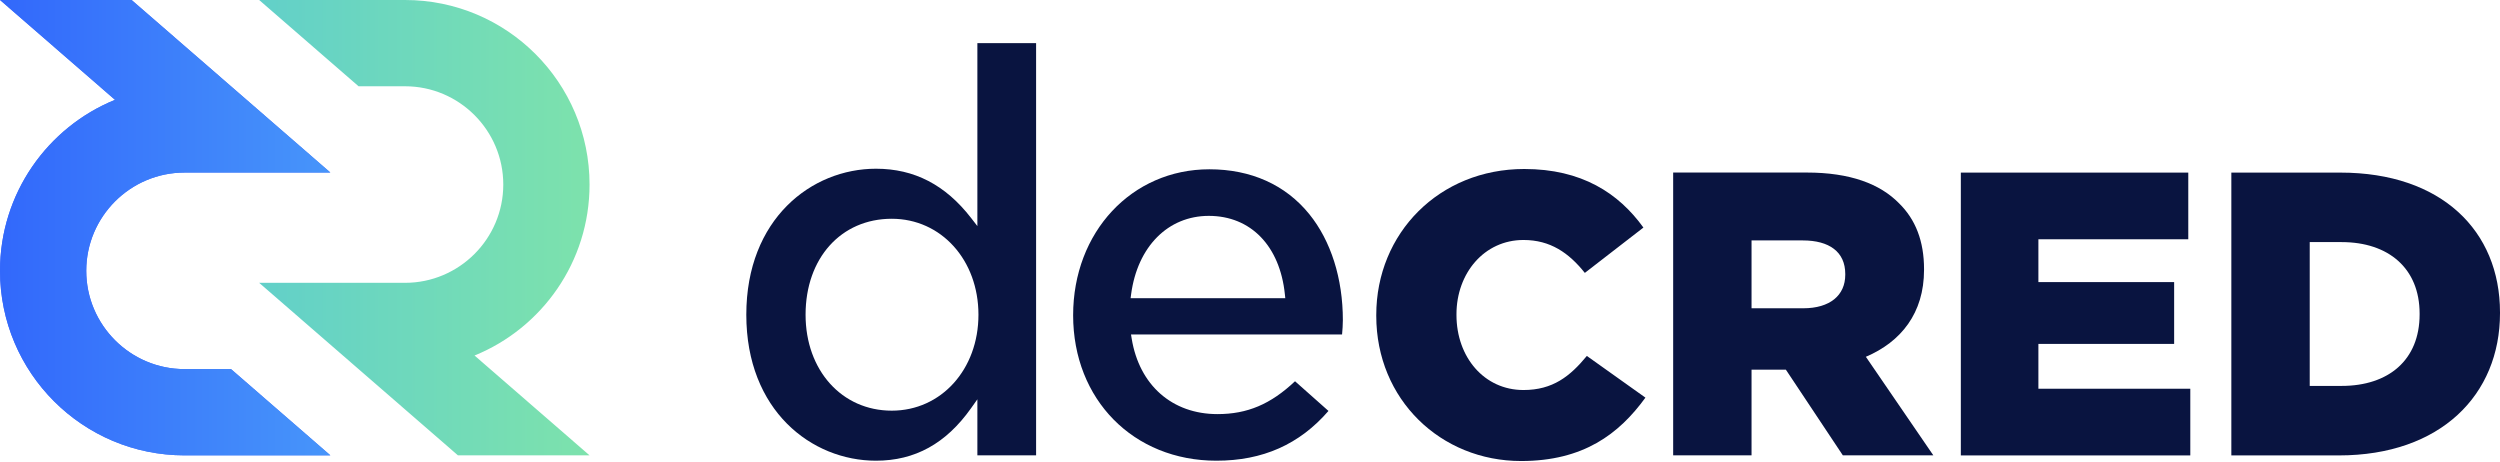
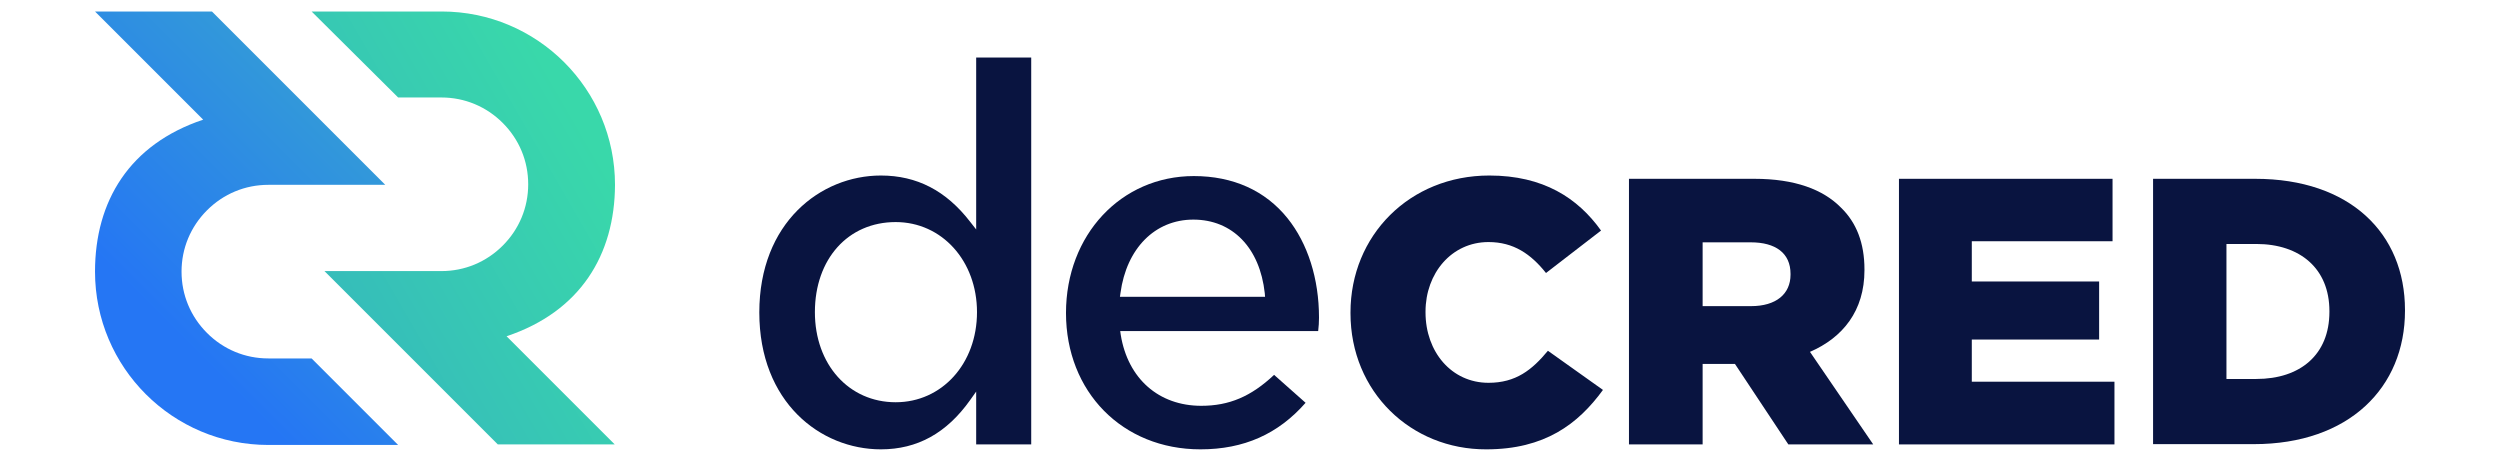
- <svg xmlns="http://www.w3.org/2000/svg" version="1.1" id="Layer_1" x="0px" y="0px" width="912.994px" height="168.363px" viewBox="0 0 912.994 168.363" enable-background="new 0 0 912.994 168.363" xml:space="preserve">
-   <path id="XMLID_420_" fill="#091440" d="M502.607,115.332v-0.289c0-29.887,22.996-53.326,54.051-53.326  c20.953,0,34.43,8.791,43.512,21.389L578.779,99.66c-5.859-7.328-12.594-12.018-22.41-12.018c-14.359,0-24.469,12.162-24.469,27.104  v0.297c0,15.375,10.109,27.391,24.469,27.391c10.691,0,16.992-4.984,23.145-12.449l21.391,15.23  c-9.672,13.328-22.711,23.148-45.414,23.148C526.189,168.363,502.607,145.949,502.607,115.332z" />
-   <path id="XMLID_417_" fill="#091440" d="M611.033,63.014h48.84c15.785,0,26.699,4.133,33.637,11.213  c6.051,5.902,9.145,13.867,9.145,24.051v0.297c0,15.785-8.406,26.258-21.246,31.723l24.645,36h-33.047l-20.805-31.285h-12.543  v31.285h-28.625V63.014z M658.545,112.582c9.738,0,15.34-4.719,15.34-12.242v-0.289c0-8.115-5.898-12.248-15.488-12.248h-18.738  v24.779H658.545z" />
-   <path id="XMLID_415_" fill="#091440" d="M716.092,63.033h83.063v24.346h-54.738v15.641h49.574v22.574h-49.574v16.371h55.477v24.352  h-83.801V63.033z" />
-   <path id="XMLID_412_" fill="#091440" d="M814.881,63.033h39.836c36.887,0,58.277,21.246,58.277,51.049v0.297  c0,29.805-21.688,51.938-58.871,51.938h-39.242V63.033z M855.162,140.934c17.113,0,28.473-9.441,28.473-26.109v-0.297  c0-16.527-11.359-26.115-28.473-26.115h-11.656v52.521H855.162z" />
-   <path id="XMLID_409_" fill="#091440" d="M444.224,168.246c-30.316,0-52.318-22.336-52.318-53.109  c0-30.393,21.385-53.313,49.746-53.313c15.193,0,27.809,5.658,36.486,16.367c7.914,9.76,12.271,23.516,12.271,38.719  c0,1.758-0.133,3.387-0.289,5.246h-77.075l0.242,1.492c2.77,17.012,14.775,27.582,31.332,27.582c10.895,0,19.426-3.602,28.32-12  l12.215,10.844C474.556,162.297,461.153,168.246,444.224,168.246z M441.454,78.836c-14.904,0-26.039,11.23-28.371,28.613  l-0.195,1.453h56.496l-0.148-1.414C467.423,89.818,456.778,78.836,441.454,78.836z" />
-   <path id="XMLID_406_" fill="#091440" d="M319.903,168.246c-23.531,0-47.355-18.313-47.355-53.313s23.824-53.316,47.355-53.316  c13.988,0,25.344,5.877,34.723,17.967l2.309,2.979V15.752h21.445v150.545h-21.445v-20.469l-2.342,3.301  C345.47,161.988,334.126,168.246,319.903,168.246z M325.663,79.891c-18.529,0-31.469,14.406-31.469,35.043  c0,20.305,13.234,35.039,31.469,35.039c18.053,0,31.666-15.063,31.666-35.039C357.329,94.953,343.716,79.891,325.663,79.891z" />
-   <linearGradient id="XMLID_2_" gradientUnits="userSpaceOnUse" x1="-99.355" y1="34.675" x2="21.3" y2="34.675" gradientTransform="matrix(1 0 0 -1 194 117.8223)">
-     <stop offset="0" style="stop-color:#62D0C9" />
-     <stop offset="1" style="stop-color:#7DE2AC" />
-   </linearGradient>
-   <path id="XMLID_152_" fill="url(#XMLID_2_)" d="M94.646,103.287h53.265c19.787,0,35.886-16.104,35.886-35.893  c0-19.787-16.099-35.889-35.886-35.889h-16.969L94.646,0h53.265c37.217,0,67.39,30.176,67.39,67.395  c0,28.234-17.368,52.416-42.002,62.441l41.998,36.459h-48.06L94.646,103.287z" />
-   <path id="XMLID_146_" fill="#4971FA" d="M120.653,63.018H67.392c-19.783,0-35.888,16.096-35.888,35.885  c0,19.787,16.103,35.889,35.888,35.889H84.36l36.295,31.504H67.392C30.173,166.295,0,136.125,0,98.902  c0-28.234,17.368-52.418,42.002-62.443L0.004,0h48.06L120.653,63.018z" />
-   <linearGradient id="XMLID_3_" gradientUnits="userSpaceOnUse" x1="-194" y1="34.675" x2="-73.345" y2="34.675" gradientTransform="matrix(1 0 0 -1 194 117.8223)">
-     <stop offset="0" style="stop-color:#3268FB" />
-     <stop offset="1" style="stop-color:#4795FA" />
-   </linearGradient>
-   <path id="XMLID_139_" fill="url(#XMLID_3_)" d="M120.653,63.018H67.392c-19.783,0-35.888,16.096-35.888,35.885  c0,19.787,16.103,35.889,35.888,35.889H84.36l36.295,31.504H67.392C30.173,166.295,0,136.125,0,98.902  c0-28.234,17.368-52.418,42.002-62.443L0.004,0h48.06L120.653,63.018z" />
+ <svg xmlns="http://www.w3.org/2000/svg" version="1.1" id="Layer_1" x="0px" y="0px" viewBox="0 0 913 168.4" style="enable-background:new 0 0 913 168.4;" xml:space="preserve">
+   <style type="text/css">
+ 	.st0{fill:url(#SVGID_1_);}
+ 	.st1{fill:url(#SVGID_2_);}
+ 	.st2{fill:#091440;}
+ </style>
  <g>
- </g>
-   <g>
- </g>
-   <g>
- </g>
-   <g>
- </g>
-   <g>
- </g>
-   <g>
- </g>
-   <g>
- </g>
-   <g>
- </g>
-   <g>
- </g>
-   <g>
- </g>
-   <g>
- </g>
-   <g>
- </g>
-   <g>
- </g>
-   <g>
- </g>
-   <g>
- </g>
+     <g>
+       <g>
+         <linearGradient id="SVGID_1_" gradientUnits="userSpaceOnUse" x1="41.358" y1="131.972" x2="123.274" y2="50.056">
+           <stop offset="0.2" style="stop-color:#2576F4" />
+           <stop offset="1" style="stop-color:#3298DA" />
+         </linearGradient>
+         <path class="st0" d="M74.2,43.7L34.7,4.2h42.7l63.3,63.3H98c-8.5,0-16.4,3.3-22.4,9.3c-6,6-9.3,13.9-9.3,22.4s3.3,16.4,9.3,22.4     c6,6,13.9,9.3,22.4,9.3h15.8l31.6,31.6H98c-34.9,0-63.3-28.3-63.3-63.3C34.7,73.4,47.3,52.7,74.2,43.7z" />
+         <g>
+           <g>
+             <g>
+               <linearGradient id="SVGID_2_" gradientUnits="userSpaceOnUse" x1="124.334" y1="109.149" x2="224.872" y2="51.103">
+                 <stop offset="0" style="stop-color:#36BDBA" />
+                 <stop offset="0.93" style="stop-color:#39D8AA" />
+               </linearGradient>
+               <path class="st1" d="M185,122.8l39.5,39.5h-42.7l-63.3-63.3h42.7c8.5,0,16.4-3.3,22.4-9.3c6-6,9.3-13.9,9.3-22.4        s-3.3-16.4-9.3-22.4c-6-6-13.9-9.3-22.4-9.3h-15.8L113.8,4.2h47.5c34.9,0,63.3,28.3,63.3,63.3        C224.5,93.1,211.9,113.8,185,122.8z" />
+             </g>
+           </g>
+         </g>
+       </g>
+       <g>
+         <g>
+           <g>
+             <path id="XMLID_162_" class="st2" d="M493.2,114.4v-0.3c0-28.1,21.6-50,50.7-50c19.7,0,32.3,8.2,40.8,20.1l-20.1,15.5       c-5.5-6.9-11.8-11.3-21-11.3c-13.5,0-23,11.4-23,25.4v0.3c0,14.4,9.5,25.7,23,25.7c10,0,15.9-4.7,21.7-11.7l20.1,14.3       c-9.1,12.5-21.3,21.7-42.6,21.7C515.3,164.2,493.2,143.1,493.2,114.4z" />
+             <path id="XMLID_159_" class="st2" d="M594.9,65.3h45.8c14.8,0,25.1,3.9,31.6,10.5c5.7,5.5,8.6,13,8.6,22.6v0.3       c0,14.8-7.9,24.6-19.9,29.8l23.1,33.8h-31l-19.5-29.4h-11.8v29.4h-26.9V65.3z M639.5,111.8c9.1,0,14.4-4.4,14.4-11.5v-0.3       c0-7.6-5.5-11.5-14.5-11.5h-17.6v23.3H639.5z" />
+             <path id="XMLID_157_" class="st2" d="M693.5,65.3h78v22.8h-51.4v14.7h46.5V124h-46.5v15.4h52.1v22.9h-78.7V65.3z" />
+             <path id="XMLID_154_" class="st2" d="M786.2,65.3h37.4c34.6,0,54.7,19.9,54.7,47.9v0.3c0,28-20.4,48.7-55.2,48.7h-36.8V65.3z        M824,138.4c16.1,0,26.7-8.9,26.7-24.5v-0.3c0-15.5-10.7-24.5-26.7-24.5h-10.9v49.3H824z" />
+             <path id="XMLID_151_" class="st2" d="M438.4,164.1c-28.5,0-49.1-21-49.1-49.8c0-28.5,20.1-50,46.7-50       c14.3,0,26.1,5.3,34.2,15.4c7.4,9.2,11.5,22.1,11.5,36.3c0,1.6-0.1,3.2-0.3,4.9h-72.3l0.2,1.4c2.6,16,13.9,25.9,29.4,25.9       c10.2,0,18.2-3.4,26.6-11.3l11.5,10.2C466.8,158.5,454.3,164.1,438.4,164.1z M435.8,80.2c-14,0-24.4,10.5-26.6,26.8l-0.2,1.4       h53l-0.1-1.3C460.1,90.5,450.1,80.2,435.8,80.2z" />
+             <path id="XMLID_148_" class="st2" d="M321.7,164.1c-22.1,0-44.4-17.2-44.4-50c0-32.8,22.4-50,44.4-50       c13.1,0,23.8,5.5,32.6,16.9l2.2,2.8V21h20.1v141.3h-20.1V143l-2.2,3.1C345.7,158.2,335,164.1,321.7,164.1z M327.1,81.1       c-17.4,0-29.5,13.5-29.5,32.9c0,19.1,12.4,32.9,29.5,32.9c16.9,0,29.7-14.1,29.7-32.9C356.8,95.3,344,81.1,327.1,81.1z" />
+           </g>
+         </g>
+       </g>
+     </g>
+   </g>
</svg>
